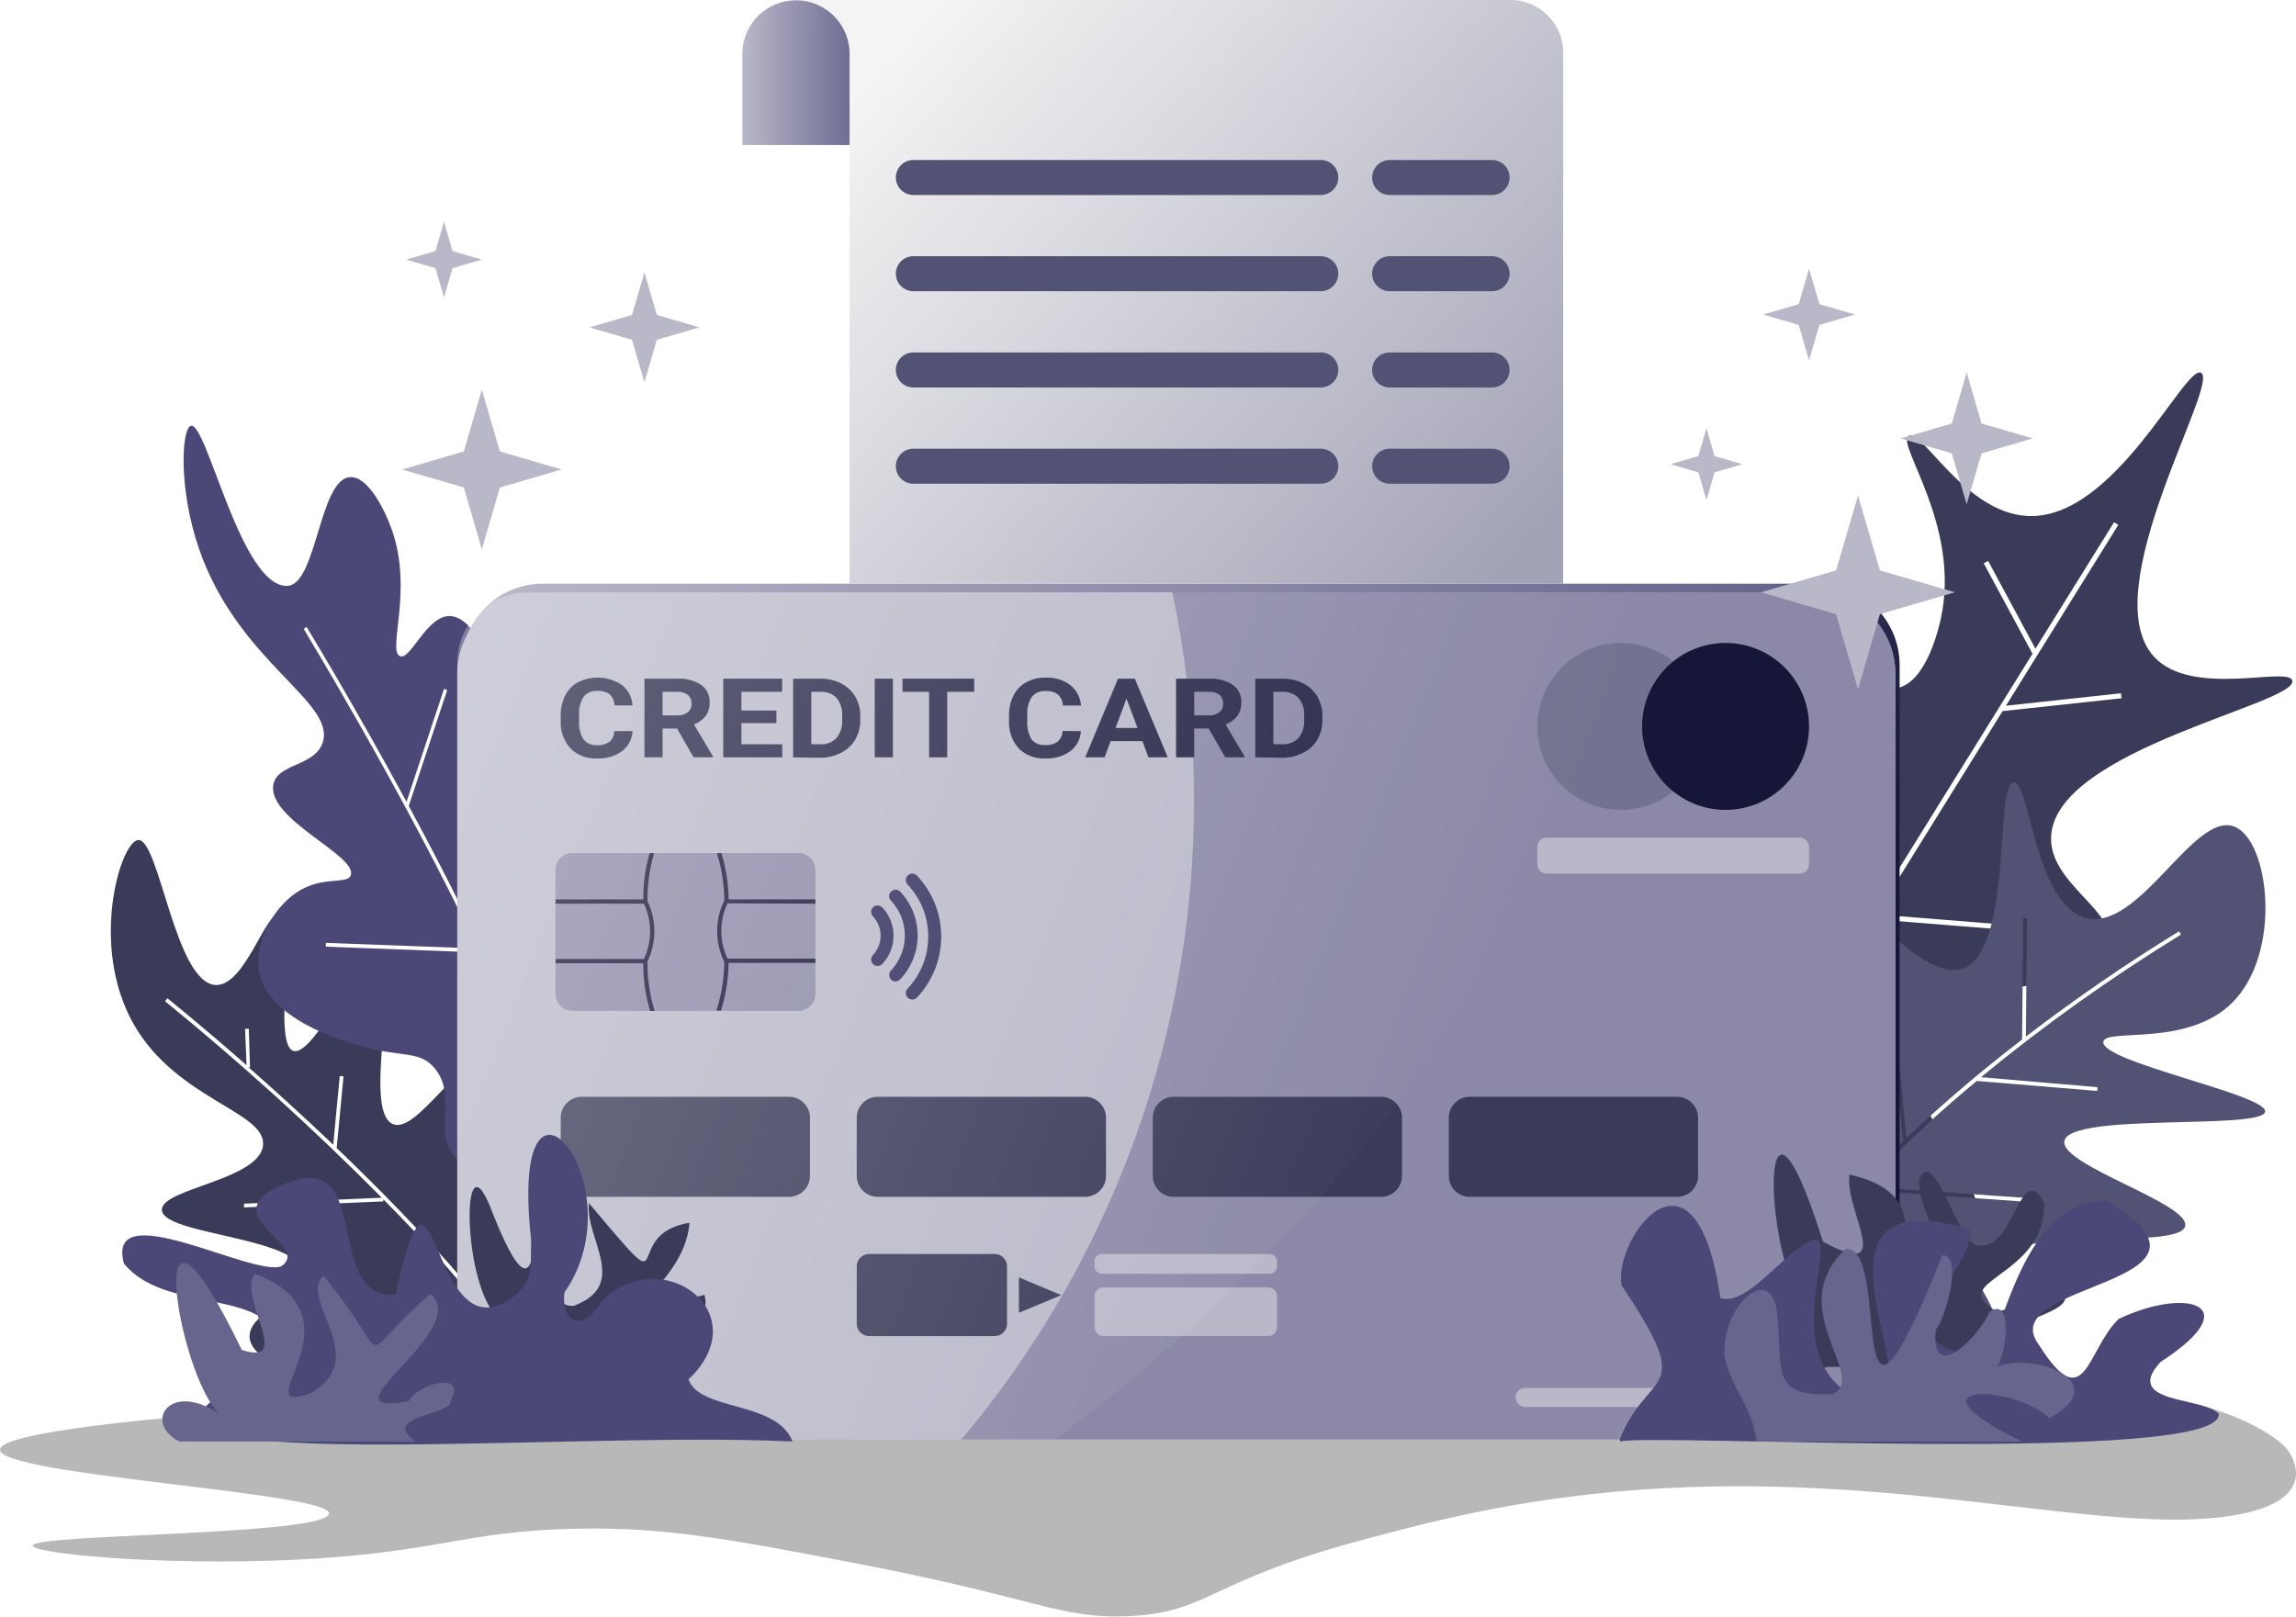
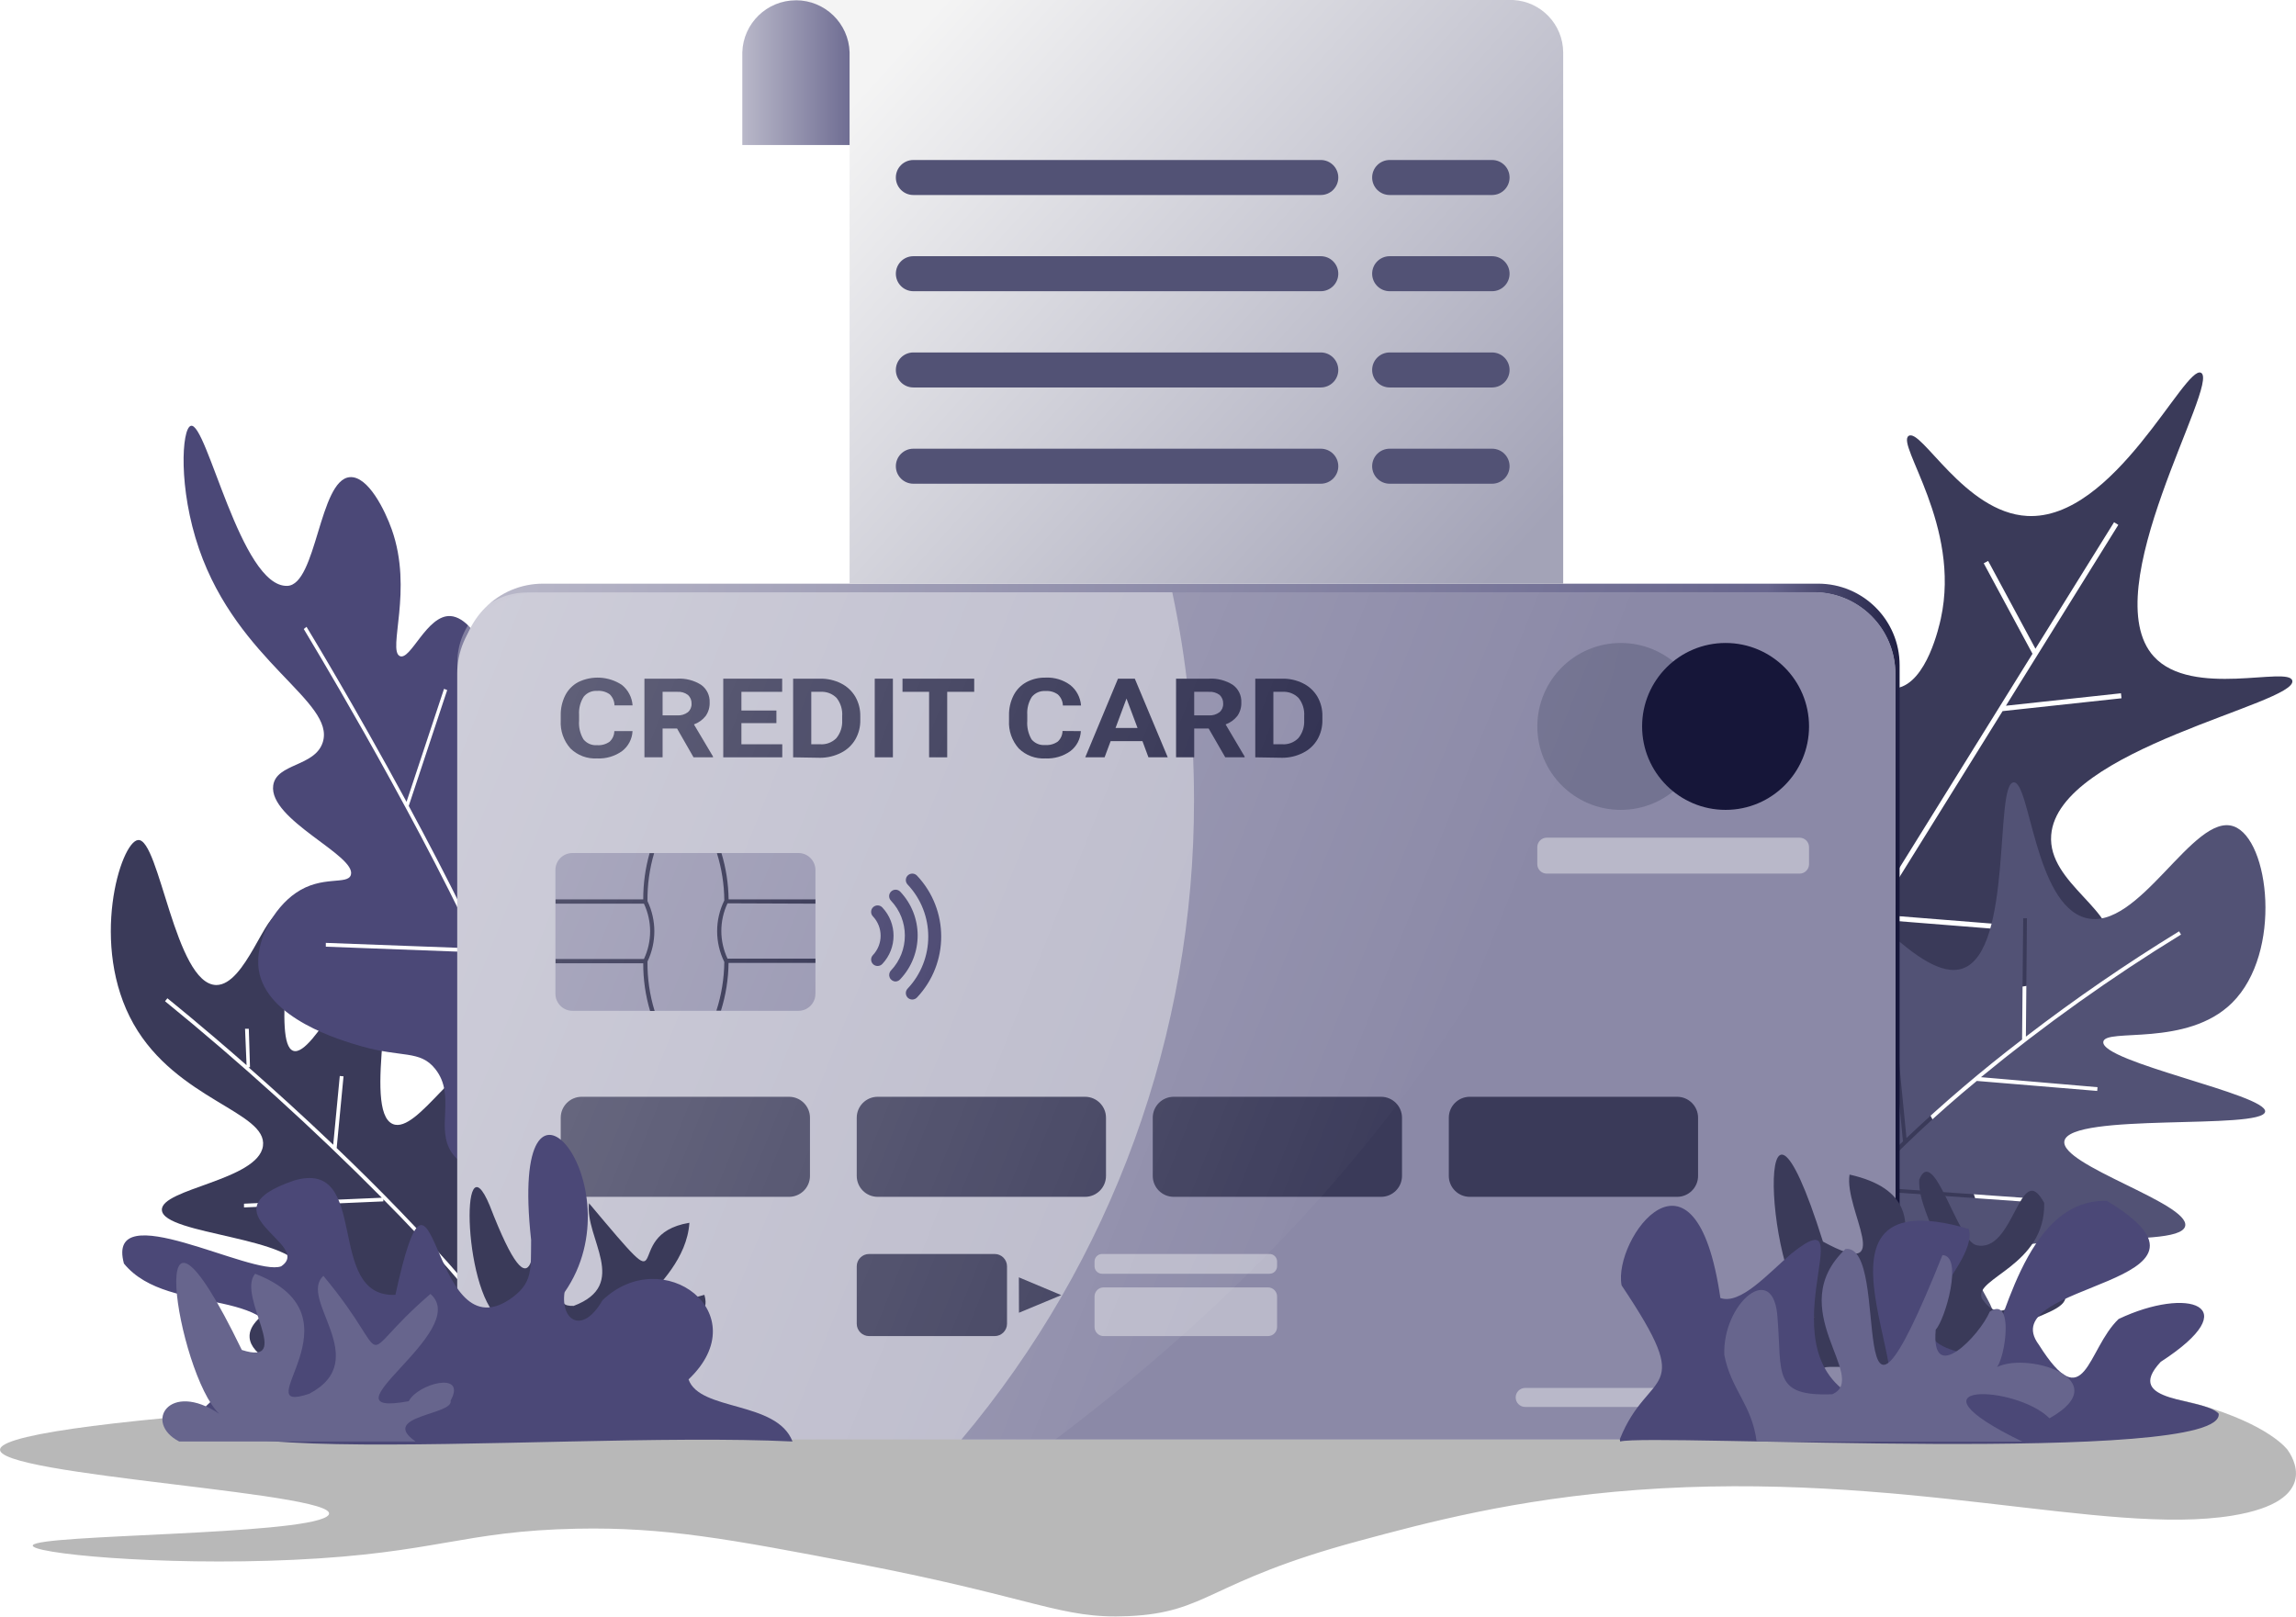
<svg xmlns="http://www.w3.org/2000/svg" viewBox="0 0 459.1 323.28">
  <defs>
    <style>.cls-1{opacity:0.28;}.cls-2{fill:#3a3a59;}.cls-3{fill:#4b4877;}.cls-4{fill:#525275;}.cls-5{fill:url(#linear-gradient);}.cls-6{fill:#b9b8c9;}.cls-7{fill:#8b89a7;}.cls-8{fill:#252547;}.cls-9{fill:#737391;}.cls-10{fill:#161639;}.cls-11{fill:#322f5e;}.cls-12{fill:url(#linear-gradient-2);}.cls-13{fill:#67658d;}.cls-14{fill:url(#linear-gradient-3);}.cls-15{fill:url(#linear-gradient-4);}</style>
    <linearGradient id="linear-gradient" x1="90.29" y1="188.03" x2="376.26" y2="214.35" gradientUnits="userSpaceOnUse">
      <stop offset="0" stop-color="#b9b8c9" />
      <stop offset="0.89" stop-color="#67658d" />
      <stop offset="1" stop-color="#161639" />
    </linearGradient>
    <linearGradient id="linear-gradient-2" x1="83.09" y1="150.53" x2="285.45" y2="231.64" gradientUnits="userSpaceOnUse">
      <stop offset="0" stop-color="#fff" stop-opacity="0.3" />
      <stop offset="1" stop-color="#fff" stop-opacity="0" />
    </linearGradient>
    <linearGradient id="linear-gradient-3" x1="181.8" y1="7.62" x2="299.89" y2="114.32" gradientUnits="userSpaceOnUse">
      <stop offset="0" stop-color="#f4f4f4" />
      <stop offset="1" stop-color="#a3a3b7" />
    </linearGradient>
    <linearGradient id="linear-gradient-4" x1="148.43" y1="14.49" x2="172.25" y2="14.49" gradientUnits="userSpaceOnUse">
      <stop offset="0" stop-color="#b9b8c9" />
      <stop offset="1" stop-color="#67658d" />
    </linearGradient>
  </defs>
  <g id="Layer_2" data-name="Layer 2">
    <g id="Layer_21" data-name="Layer 21">
      <path class="cls-1" d="M65.35,303.3c-5.64,3.75-57.53,3.55-58.78,5.73-.9,1.59,25,4.19,52.18,2.92,28.55-1.33,33.79-5.77,56.63-6.22,17.43-.35,30.43,2.07,55.71,6.91,36.4,7,40.92,11.19,54.52,10.58,16.09-.72,15.79-6.87,46.13-15.05,13.23-3.57,31.1-8.39,55.66-10.2,52.74-3.89,93.49,9.23,118.87,5.16,18.32-2.95,11.85-12.16,11.16-13.15,0,0-3.51-5-17.76-9.08C391.52,267.1,5.38,277.34.06,289.68-2.32,295.19,72.32,298.68,65.35,303.3Z" />
      <path class="cls-2" d="M108.06,255.41C97,234.52,105,214.27,98.44,212c-6.09-2.11-14.89,14.91-19.89,12.8-6.23-2.63,1.75-31.42-2.76-32.93-3.93-1.32-13.05,19.65-17.14,18.29-4.31-1.43,1-26.35-2.63-27.36C53.15,182,49.11,197.07,43.21,197,35,196.79,31.87,167.65,27.62,168c-3.52.3-9.82,21.1-.89,36.83,8.62,15.18,26.79,17.52,25.85,24.36S32.14,237.73,32.37,242c.27,5,27.27,5.32,28.28,12.5.69,4.84-11.15,7.75-10.74,13,.56,7.13,22.89,10.77,34.58,11.79,8.46.74,31.64,2.76,34.56-5.2C120.74,269.5,113.9,266.41,108.06,255.41Zm1,23.68c-1.86-3-3.94-6-6.18-9.06l-32.48-3.1.08-.75,31.8,3a291,291,0,0,0-25.63-29.32l0,.41-27.86,1.21,0-.75,27.56-1.19A552.89,552.89,0,0,0,33,200.24l.47-.59c.18.15,6.58,5.27,15.83,13.38L49,205.75l.75,0,.24,7.7H49.7c5,4.41,10.83,9.67,16.93,15.49l1.31-13.75.75.07L67.32,229.6c8.42,8.06,17.32,17.14,25.35,26.44L93.75,228l.76,0-1.12,28.89a184.85,184.85,0,0,1,16.35,21.81Z" />
      <path class="cls-3" d="M127.85,159.72c-3.7-8.32-12.5-13.62-15.66-11.26-2.94,2.19.91,9.56-3,14.71-3.73,4.93-12.55,5.18-14.44,1.74-1.72-3.15,3.65-7,5.11-15.91,1.92-11.85-4.23-25.43-9.77-25.79-4.72-.31-8,9-10.15,8C77.45,130,82.64,118,78.34,105.9c-1.34-3.79-4.73-10.77-8.4-10.47-6.12.51-6.62,21.51-12.48,21.74-9.34.36-16.14-33.06-19.32-32-1.81.59-2.52,12.49,1.66,24.61,7.81,22.63,27.32,30.5,24.74,38.67-1.56,4.91-9.29,4.18-9.91,8.64-.94,6.87,16.69,14,15.53,17.88-.62,2.09-5.8,0-11,3.61-4.4,3-8.29,9.71-7.41,15.42,1.51,9.75,16.48,14.08,20.38,15.21,8.2,2.37,11.86.73,14.91,4.59,4.22,5.32-.06,11.87,3.32,16.77,6.11,8.85,31.07,3.35,34.11-7.78,1.61-5.86-4.1-8.83-3.46-19.1.44-7.11,3.3-7.86,6.1-17.83C128.92,179.24,131.86,168.75,127.85,159.72ZM109,223l-.66.2c-2-8.8-6.78-20.58-12.58-32.9v.18l-30.61-1.15,0-.76,30.3,1.13C81.22,159.49,61,126.27,60.74,125.8l.55-.44c.2.32,9.54,15.68,20,35l7.5-22.6.63.25-7.69,23.17c7.4,13.7,15.3,29.27,20.87,42.81l13.63-27.8.59.37-13.88,28.28A122.66,122.66,0,0,1,109,223Z" />
      <path class="cls-2" d="M458.36,136.13c-.67-3-20.06,3.54-27.69-4.83-12-13.22,13.28-54.65,9.45-56.74-3.23-1.75-17.34,29.56-34.76,28.63-12.54-.66-21.24-17.73-23.73-16s10.49,18,6.46,36.49c-.31,1.42-2.79,12.84-8.78,13.93-8.58,1.56-16.08-19.59-21.18-18.25-8.74,2.29,5.78,66.34-7.42,71.5-8.61,3.37-22-21.12-29.14-17.76-6.76,3.16-5.82,30,8,49a61,61,0,0,0,12.3,12.49l5.66-9.12-13.86-25.61.88-.48,13.59,25.11,28.47-45.83-9.12-32.2,1-.27,8.87,31.32,29.05-46.76-9.75-18.1.88-.47L407,129.74l15.72-25.3.85.53-22.47,36.17,23-2.49.11,1-23.78,2.57-25.25,40.65,28.08,2.24-.08,1-28.59-2.28-21.09,34L375,229.25l-.47.88-21.57-11.51-10.25,16.51-.4-.26c20.22,15.26,47.32,18.07,52.3,10.66,5.48-8.16-17.66-26.12-10.89-38.94,6.67-12.64,35.1-6.44,38.12-16.72,2.21-7.54-12.47-13.1-11.69-22.87C411.49,149.75,459.4,140.75,458.36,136.13Z" />
      <path class="cls-4" d="M420.57,208.36c.37-2.84,16.73,1.18,25.78-7.83,10.1-10.05,7.42-32.67.33-35.25-8.09-2.94-19,21.23-29.7,18.28-10.14-2.8-11.07-27.39-14.36-27.09-3.83.35-.1,33.6-10.12,37.2-8.56,3.08-22.26-17.3-26.1-14.68-4.31,2.93,11,29.87,3.59,35.9-2.61,2.13-6.15.08-9.47,3.26-3.93,3.77-1.22,8.8-4.24,11.75-5.16,5-18.16-4.74-21.87-1s5,18.49,11.1,26.76c2.35,3.19,4.66,6.33,7,9.22,5.76-12.74,16.31-25.35,28-36.61l-2.91-29.9.75-.07,2.86,29.3a288.24,288.24,0,0,1,23.12-19.7l.22-24.25h.75l-.21,23.67a354.07,354.07,0,0,1,30.63-21.06l.39.65a355.23,355.23,0,0,0-40,28.52l23.3,2-.06.75-24.07-2a234.72,234.72,0,0,0-22.48,21.12l35.35,2.5-.06.76L372.16,238a133.66,133.66,0,0,0-11.78,14.74l16.25,6.66-.28.7L360,253.34a81.41,81.41,0,0,0-6.79,12l-.34-.15c6.2,7.46,12.92,13.22,22.06,13.81,10.39.66,22.38-5.44,23.83-12.92,1.05-5.48-4.24-8.2-2.94-12.07,3.24-9.66,39.94-3.54,41.12-8.81,1-4.51-25.06-12.16-24.15-17,1.09-5.75,39.66-2.16,40.14-5.88C453.32,218.91,420.05,212.39,420.57,208.36Z" />
      <rect class="cls-5" x="92.28" y="116.73" width="287.56" height="169.43" rx="16.3" />
      <rect class="cls-6" x="91.42" y="118.45" width="287.56" height="169.43" rx="16.3" />
      <path class="cls-7" d="M379,134.75V271.58a16.3,16.3,0,0,1-16.3,16.3H192.25A198.2,198.2,0,0,0,238.75,160a199.75,199.75,0,0,0-4.35-41.57H362.68A16.3,16.3,0,0,1,379,134.75Z" />
      <path class="cls-8" d="M126.48,146.22a5.36,5.36,0,0,1-2.1,4,7.9,7.9,0,0,1-5,1.46,7,7,0,0,1-5.32-2,7.75,7.75,0,0,1-1.94-5.59v-1a8.64,8.64,0,0,1,.89-4,6.24,6.24,0,0,1,2.56-2.65,8.82,8.82,0,0,1,8.77.53,5.77,5.77,0,0,1,2.15,4.1h-3.62a3.13,3.13,0,0,0-.95-2.21,3.81,3.81,0,0,0-2.49-.69,3.22,3.22,0,0,0-2.71,1.16,6,6,0,0,0-.93,3.6v1.19a6.35,6.35,0,0,0,.87,3.73,3.15,3.15,0,0,0,2.72,1.18,3.86,3.86,0,0,0,2.51-.69,2.94,2.94,0,0,0,.95-2.12Z" />
      <path class="cls-8" d="M135.38,145.7h-2.89v5.76h-3.63V135.73h6.54a8.08,8.08,0,0,1,4.81,1.24,4.1,4.1,0,0,1,1.69,3.51,4.46,4.46,0,0,1-.78,2.69,5.23,5.23,0,0,1-2.36,1.71l3.81,6.42v.16h-3.89Zm-2.89-2.63h2.92a3.21,3.21,0,0,0,2.12-.62,2.09,2.09,0,0,0,.75-1.71,2.25,2.25,0,0,0-.71-1.75,3.18,3.18,0,0,0-2.17-.63h-2.91Z" />
      <path class="cls-8" d="M155.25,144.62h-7v4.23h8.17v2.61h-11.8V135.73h11.78v2.63h-8.15v3.74h7Z" />
      <path class="cls-8" d="M158.59,151.46V135.73H164a8.94,8.94,0,0,1,4.16.94,6.91,6.91,0,0,1,2.86,2.65,7.56,7.56,0,0,1,1,3.92V144a7.46,7.46,0,0,1-1,3.9,6.86,6.86,0,0,1-2.84,2.65,9.22,9.22,0,0,1-4.15,1Zm3.63-13.1v10.49H164a4.15,4.15,0,0,0,3.25-1.24,5.21,5.21,0,0,0,1.15-3.55v-.83a5.3,5.3,0,0,0-1.11-3.64,4.17,4.17,0,0,0-3.26-1.23Z" />
      <path class="cls-8" d="M178.54,151.46h-3.63V135.73h3.63Z" />
      <path class="cls-8" d="M194.8,138.36h-5.4v13.1h-3.62v-13.1h-5.32v-2.63H194.8Z" />
      <path class="cls-8" d="M216.12,146.22a5.31,5.31,0,0,1-2.09,4,7.93,7.93,0,0,1-5,1.46,7,7,0,0,1-5.33-2,7.79,7.79,0,0,1-1.94-5.59v-1a8.52,8.52,0,0,1,.9-4,6.22,6.22,0,0,1,2.55-2.65,7.8,7.8,0,0,1,3.87-.92A7.72,7.72,0,0,1,214,137a5.78,5.78,0,0,1,2.16,4.1h-3.63a3.13,3.13,0,0,0-1-2.21,3.76,3.76,0,0,0-2.48-.69,3.24,3.24,0,0,0-2.72,1.16,6,6,0,0,0-.92,3.6v1.19a6.43,6.43,0,0,0,.86,3.73A3.18,3.18,0,0,0,209,149a3.87,3.87,0,0,0,2.51-.69,2.94,2.94,0,0,0,.95-2.12Z" />
      <path class="cls-8" d="M228.44,148.22h-6.36l-1.21,3.24H217l6.55-15.73h3.36l6.59,15.73h-3.86Zm-5.38-2.63h4.4l-2.21-5.88Z" />
      <path class="cls-8" d="M241.68,145.7h-2.89v5.76h-3.63V135.73h6.55a8.1,8.1,0,0,1,4.81,1.24,4.1,4.1,0,0,1,1.69,3.51,4.46,4.46,0,0,1-.78,2.69,5.34,5.34,0,0,1-2.36,1.71l3.8,6.42v.16H245Zm-2.89-2.63h2.93a3.18,3.18,0,0,0,2.11-.62,2.09,2.09,0,0,0,.75-1.71,2.25,2.25,0,0,0-.7-1.75,3.21,3.21,0,0,0-2.17-.63h-2.92Z" />
      <path class="cls-8" d="M251,151.46V135.73h5.41a8.9,8.9,0,0,1,4.15.94,6.79,6.79,0,0,1,2.86,2.65,7.48,7.48,0,0,1,1,3.92V144a7.55,7.55,0,0,1-1,3.9,6.83,6.83,0,0,1-2.85,2.65,9.14,9.14,0,0,1-4.14,1Zm3.62-13.1v10.49h1.76a4.16,4.16,0,0,0,3.25-1.24,5.21,5.21,0,0,0,1.15-3.55v-.83a5.25,5.25,0,0,0-1.12-3.64,4.15,4.15,0,0,0-3.25-1.23Z" />
      <rect class="cls-6" x="218.86" y="257.47" width="36.5" height="9.74" rx="1.82" />
      <rect class="cls-6" x="218.86" y="250.79" width="36.5" height="3.95" rx="1.5" />
      <rect class="cls-2" x="171.31" y="250.79" width="30.05" height="16.42" rx="2.47" />
      <polygon class="cls-2" points="203.73 255.46 212.21 259.02 203.75 262.54 203.73 255.46" />
      <rect class="cls-6" x="303.07" y="277.58" width="58.14" height="3.8" rx="1.9" />
      <rect class="cls-2" x="289.7" y="219.35" width="49.84" height="20.01" rx="4.19" />
      <rect class="cls-2" x="230.5" y="219.35" width="49.84" height="20.01" rx="4.19" />
      <rect class="cls-2" x="171.31" y="219.35" width="49.84" height="20.01" rx="4.19" />
      <rect class="cls-2" x="112.12" y="219.35" width="49.84" height="20.01" rx="4.19" />
      <rect class="cls-6" x="307.39" y="167.53" width="54.34" height="7.19" rx="1.9" />
      <circle class="cls-9" cx="324.09" cy="145.28" r="16.69" />
      <circle class="cls-10" cx="345.04" cy="145.28" r="16.69" />
      <path class="cls-7" d="M163.05,174v24.77a3.36,3.36,0,0,1-.54,1.83h0a3.4,3.4,0,0,1-2.86,1.56H114.49a3.39,3.39,0,0,1-3-1.76,3.26,3.26,0,0,1-.43-1.64V174a3.4,3.4,0,0,1,3.4-3.4h45.16A3.4,3.4,0,0,1,163.05,174Z" />
      <path class="cls-10" d="M163.05,180.73v-.86H145.69a33.36,33.36,0,0,0-1.43-9.25h-.91a32.62,32.62,0,0,1,1.48,9.46l0,0a13.92,13.92,0,0,0,0,12.3l0,0a32.87,32.87,0,0,1-1.58,9.74h.91a33.2,33.2,0,0,0,1.52-9.54h17.37v-.86H145.47a13,13,0,0,1,0-11.06Zm-33.58-.51a32.42,32.42,0,0,1,1.33-9.6h-.91a33.62,33.62,0,0,0-1.27,9.25H111.09v.86h17.67a13,13,0,0,1,0,11.06H111.09v.86h17.53a32.83,32.83,0,0,0,1.37,9.54h.91a32.21,32.21,0,0,1-1.43-9.89A14,14,0,0,0,129.47,180.22Z" />
      <path class="cls-11" d="M175.48,193.19a1.27,1.27,0,0,1-.89-.35,1.29,1.29,0,0,1-.05-1.82,5.64,5.64,0,0,0,0-7.76,1.29,1.29,0,0,1,1.88-1.78,8.23,8.23,0,0,1,0,11.31A1.28,1.28,0,0,1,175.48,193.19Z" />
      <path class="cls-11" d="M179.08,196.29a1.3,1.3,0,0,1-.94-2.18,10.17,10.17,0,0,0,0-14,1.29,1.29,0,0,1,1.88-1.77,12.75,12.75,0,0,1,0,17.49A1.31,1.31,0,0,1,179.08,196.29Z" />
      <path class="cls-11" d="M182.42,199.9a1.32,1.32,0,0,1-.89-.35,1.3,1.3,0,0,1-.05-1.83,15.18,15.18,0,0,0,0-20.82,1.29,1.29,0,0,1,1.88-1.78,17.76,17.76,0,0,1,0,24.37A1.29,1.29,0,0,1,182.42,199.9Z" />
      <path class="cls-12" d="M326.09,118.45c-6.43,37-30,105.33-115.06,169.43H105.45a14,14,0,0,1-14-14V132.49a14,14,0,0,1,14-14Z" />
      <path class="cls-2" d="M102.09,272.26c-14.89-2.73-14.3-14.86-1.53-8.16-7.9-3.78-8.76-37.74-2.64-23,9.5,24.62,8.88,6.85,9.68-1.23,17.05,9-1,21.57,7.11,21.3,11.31-4.26,2.19-13.53,3.07-20.53,18.57,22.13,5.55,6.27,20.07,3.91-.92,14.2-23,21.73,3,14.41,2.2,7.63-11.88,1.93-6.13,12.72C132.68,273.6,103.88,271.59,102.09,272.26Z" />
      <path class="cls-2" d="M364.93,273.55c-19.79-4-16.52-18.31-1.87-10-10.26-5.16-12.59-59.86,1.45-15.24,14.93,8.18,4.17-6.37,5.32-13.4,24.38,5.45-.49,28.31,11,25,13.53-6.8,2.58-15.42,2.93-24,2.91-7.11,7.53,12.13,11.41,13.11,7.64,1.84,8.67-17.53,13.58-8.44.29,12.62-14.2,15-12.47,19.09,5,7.37,8.32-4.14,15.28-2.59,7.58,6.59-17.76,6.23-5.93,13.73C410.75,276.28,363.63,272.52,364.93,273.55Z" />
      <path class="cls-3" d="M158.47,288.29c-49.17-2.41-159.51,9-102.33-15.54,1.6-16.61-22.23-8.82-31.36-20.05-3.77-13.94,25.64,2.69,31.43.56,6.67-4.45-16.06-10.8,2.57-17.16,15.51-4.57,6,23.5,20.28,22.86,8-36.55,6.67,11.5,22.71,1,4.87-3.25,4.35-6,4.43-12-4.67-42.37,21.65-11,6.68,10.5-.8,5.66,3.61,8.54,7.59,1.58,12.12-11.57,31.07,2.68,17.21,15.83C139.89,282.28,155.33,280.1,158.47,288.29Z" />
      <path class="cls-13" d="M90.1,280.12c.69,2.88-14.42,3-7,8.17H35.83c-7.22-3.74-2-12.21,8-5.55-8.33-7.87-16-55.13,4.52-12.76,10.56,3.41-1.1-10.79,2.66-15.24,22.42,8.62-2.43,28.45,10.84,24,12.83-6.78-2.31-18.93,2.82-23.57,15,18,5.19,17.54,21.4,3.61,8.47,7.39-23,24.88-4.33,21.45C83.49,276.72,93.44,274.09,90.1,280.12Z" />
      <path class="cls-3" d="M323.9,287.82a4,4,0,0,0,.06.47c6.16-1.68,121,4.83,119.68-5.57-3.05-3.31-19.41-2-11.59-10.36,17.48-11.32,5.38-15.13-8.42-8.57-6.38,6.12-6.65,19.9-15.94,5.16-9.54-12.7,41.86-11.79,13.6-28.78-16.87-.52-20.84,27.19-24.32,31-24.73-2.1-1-17.27-3.29-25.39-39.38-11.51-2.65,41.12-21.27,34.41-21.1-9,1.22-41.84-14.22-29.47C353.45,254.8,348,261,344,259.59c-5-34.46-21.54-11.77-19.75-2.52C339.4,279.68,329.65,273.38,323.9,287.82Z" />
      <path class="cls-13" d="M344.79,271c1.36,7,5.51,9.87,6.47,17.32h53.13c-25-12.12-1.34-11.44,5.42-4.67,13.93-7.82-5.2-13.75-11.09-9.92,1.86.45,4.53-15-.86-11.4-2,4.75-11.82,15-10.8,3.59,1.89-2,5.57-14.77,1.35-14.91-20.28,50.64-9.83-2.38-19.39-1.22-12.7,12,4.88,25.71-2.64,29.05-12,.48-10.05-4.19-10.94-15.07C354.83,251.7,344.35,260.67,344.79,271Z" />
-       <polygon class="cls-6" points="128.86 54.48 131.34 62.98 139.85 65.47 131.34 67.96 128.86 76.46 126.37 67.96 117.87 65.47 126.37 62.98 128.86 54.48" />
-       <polygon class="cls-6" points="88.78 44.35 90.49 50.21 96.35 51.92 90.49 53.63 88.78 59.49 87.07 53.63 81.21 51.92 87.07 50.21 88.78 44.35" />
-       <polygon class="cls-6" points="341.22 85.65 342.84 91.21 348.41 92.84 342.84 94.47 341.22 100.03 339.59 94.47 334.02 92.84 339.59 91.21 341.22 85.65" />
-       <polygon class="cls-6" points="96.35 77.93 99.96 90.28 112.31 93.89 99.96 97.5 96.35 109.85 92.74 97.5 80.39 93.89 92.74 90.28 96.35 77.93" />
-       <polygon class="cls-6" points="393.25 74.49 396.23 84.7 406.44 87.68 396.23 90.67 393.25 100.87 390.27 90.67 380.06 87.68 390.27 84.7 393.25 74.49" />
-       <polygon class="cls-6" points="371.52 99.08 375.9 114.07 390.89 118.45 375.9 122.83 371.52 137.82 367.14 122.83 352.14 118.45 367.14 114.07 371.52 99.08" />
-       <polygon class="cls-6" points="361.73 53.74 363.81 60.83 370.9 62.91 363.81 64.98 361.73 72.07 359.66 64.98 352.56 62.91 359.66 60.83 361.73 53.74" />
      <path class="cls-14" d="M302.59,0l0,0H159.15l10.73,27.35v89.38H312.57V10.46A10.56,10.56,0,0,0,302.59,0Z" />
      <path class="cls-15" d="M169.88,10.46V29H148.43V10.46a10.73,10.73,0,0,1,21.45,0Z" />
      <path class="cls-4" d="M264.1,39H182.63a3.5,3.5,0,1,1,0-7H264.1a3.5,3.5,0,0,1,0,7Z" />
      <path class="cls-4" d="M298.35,39H277.87a3.5,3.5,0,1,1,0-7h20.48a3.5,3.5,0,0,1,0,7Z" />
      <path class="cls-4" d="M264.1,58.24H182.63a3.5,3.5,0,0,1,0-7H264.1a3.5,3.5,0,0,1,0,7Z" />
      <path class="cls-4" d="M298.35,58.24H277.87a3.5,3.5,0,0,1,0-7h20.48a3.5,3.5,0,0,1,0,7Z" />
      <path class="cls-4" d="M264.1,77.49H182.63a3.5,3.5,0,0,1,0-7H264.1a3.5,3.5,0,0,1,0,7Z" />
      <path class="cls-4" d="M298.35,77.49H277.87a3.5,3.5,0,0,1,0-7h20.48a3.5,3.5,0,0,1,0,7Z" />
      <path class="cls-4" d="M264.1,96.74H182.63a3.5,3.5,0,0,1,0-7H264.1a3.5,3.5,0,0,1,0,7Z" />
      <path class="cls-4" d="M298.35,96.74H277.87a3.5,3.5,0,0,1,0-7h20.48a3.5,3.5,0,0,1,0,7Z" />
    </g>
  </g>
</svg>
